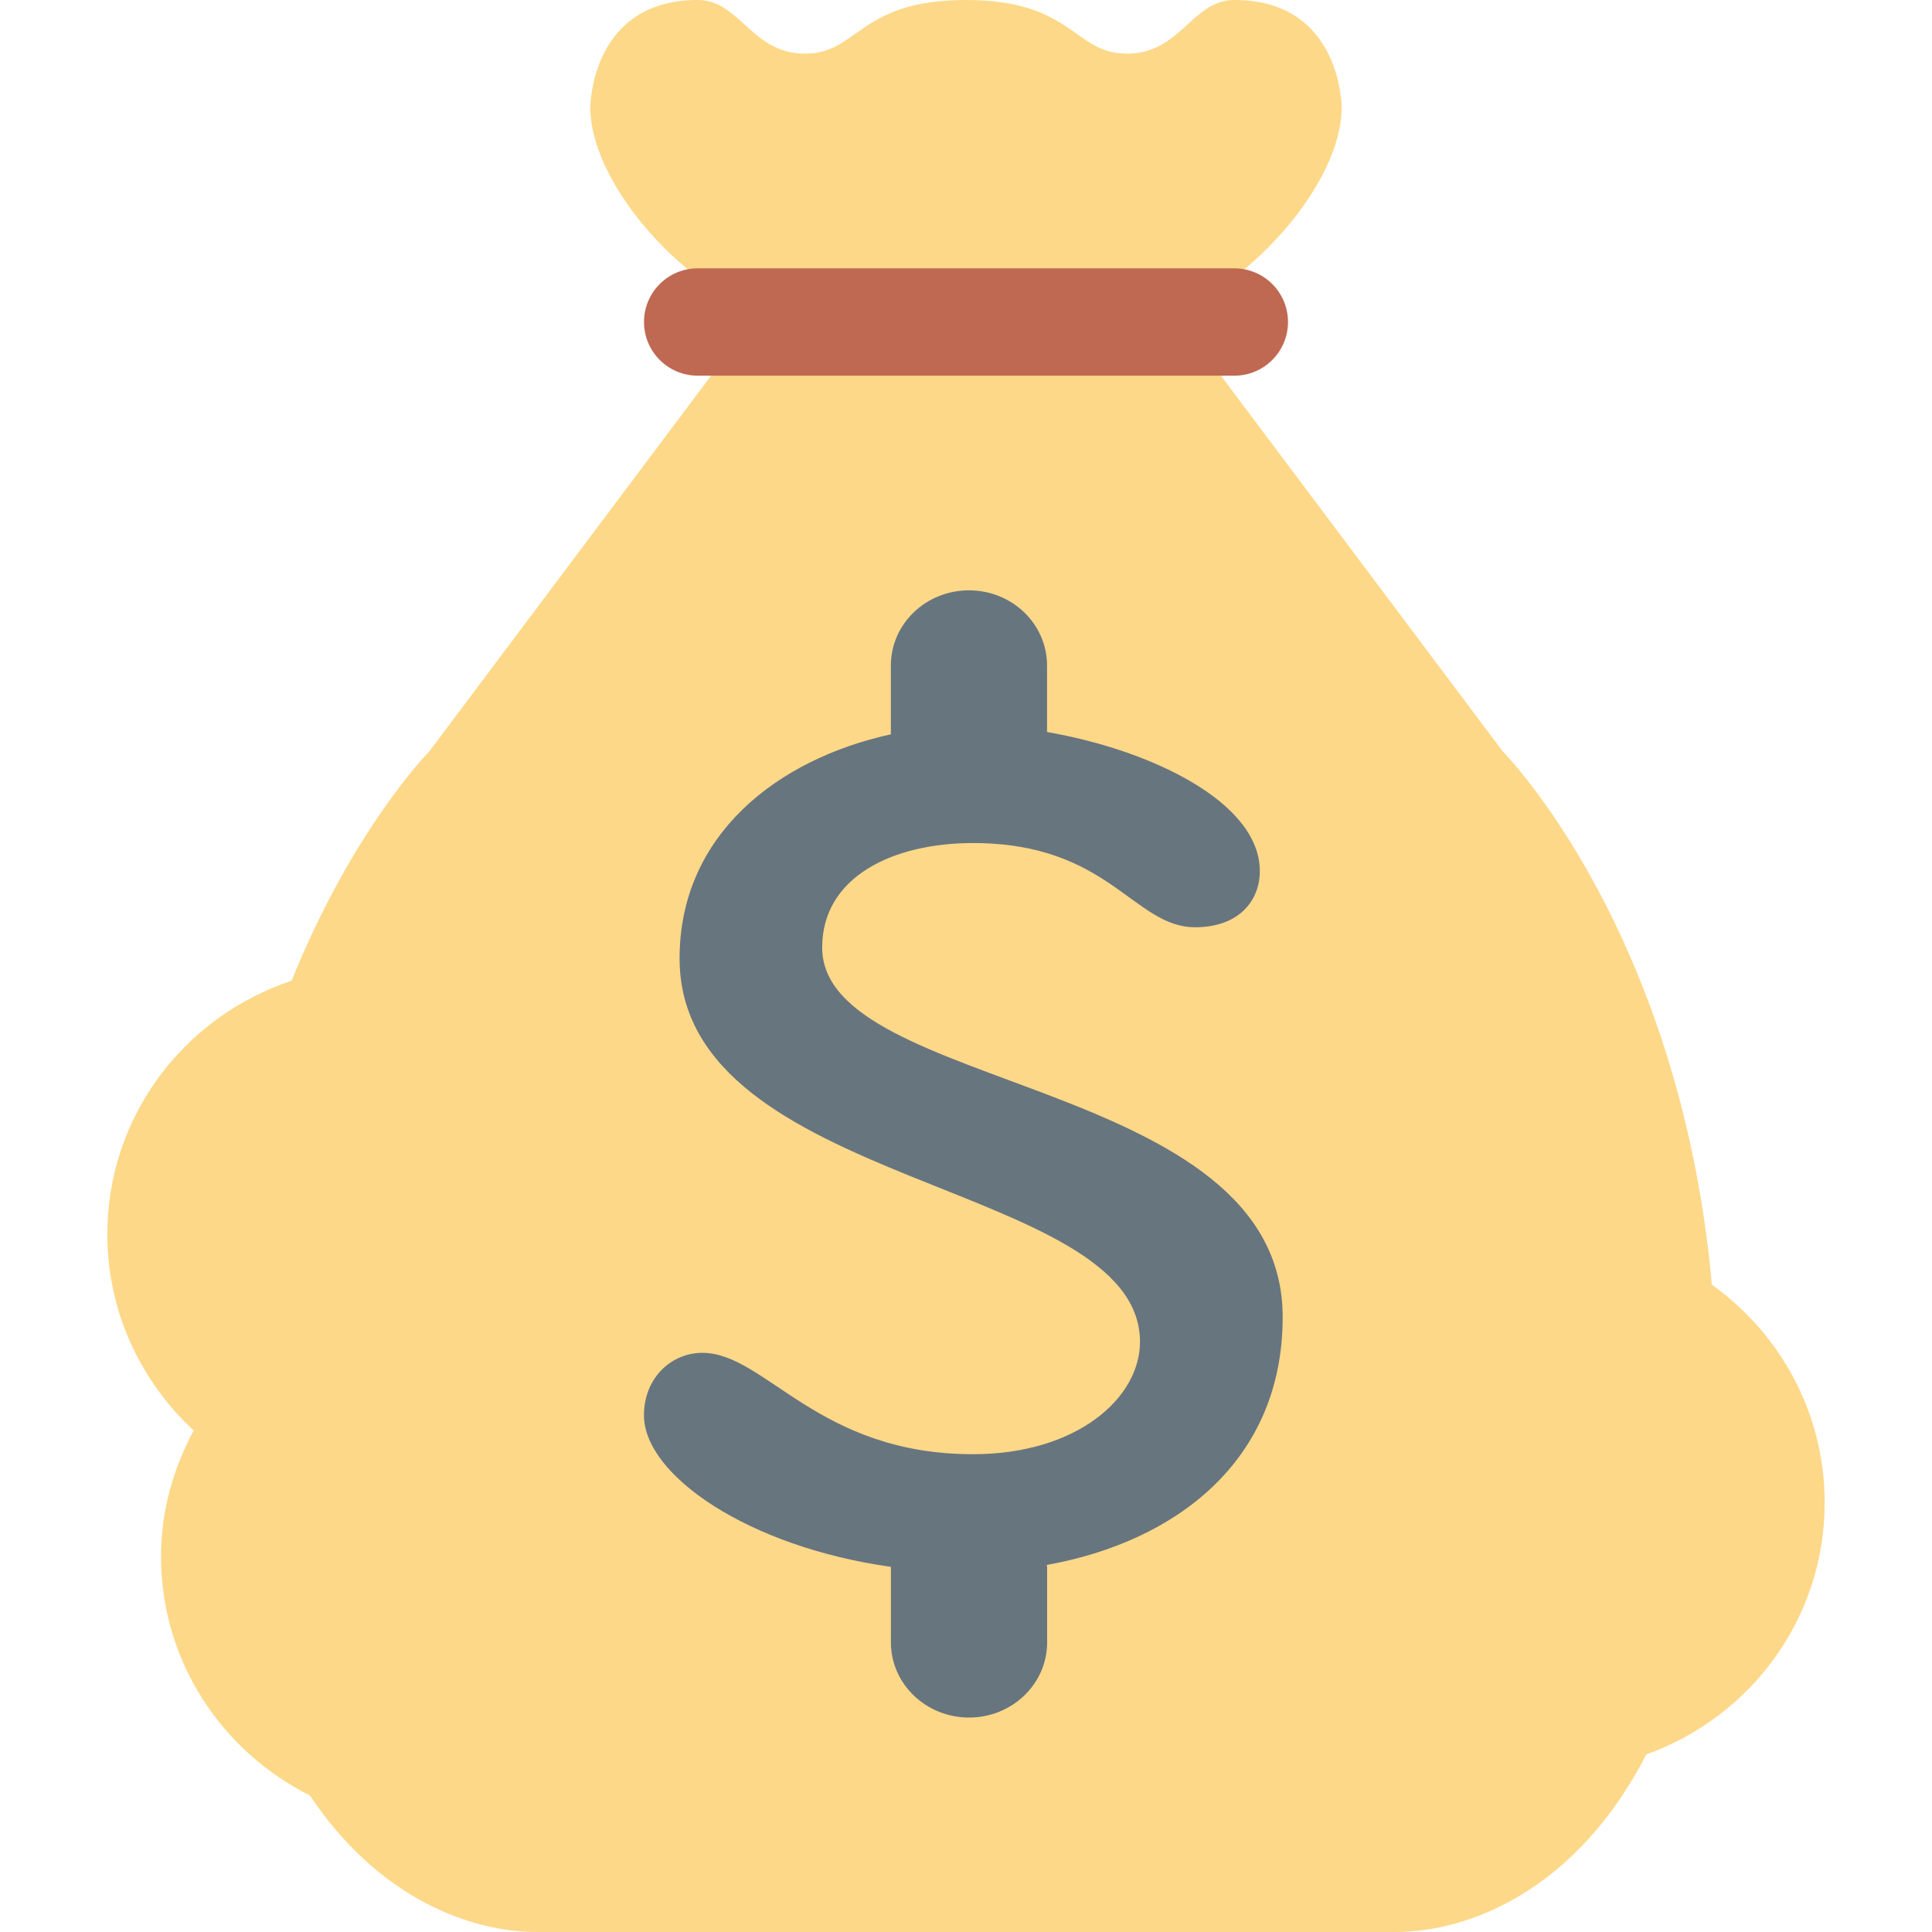
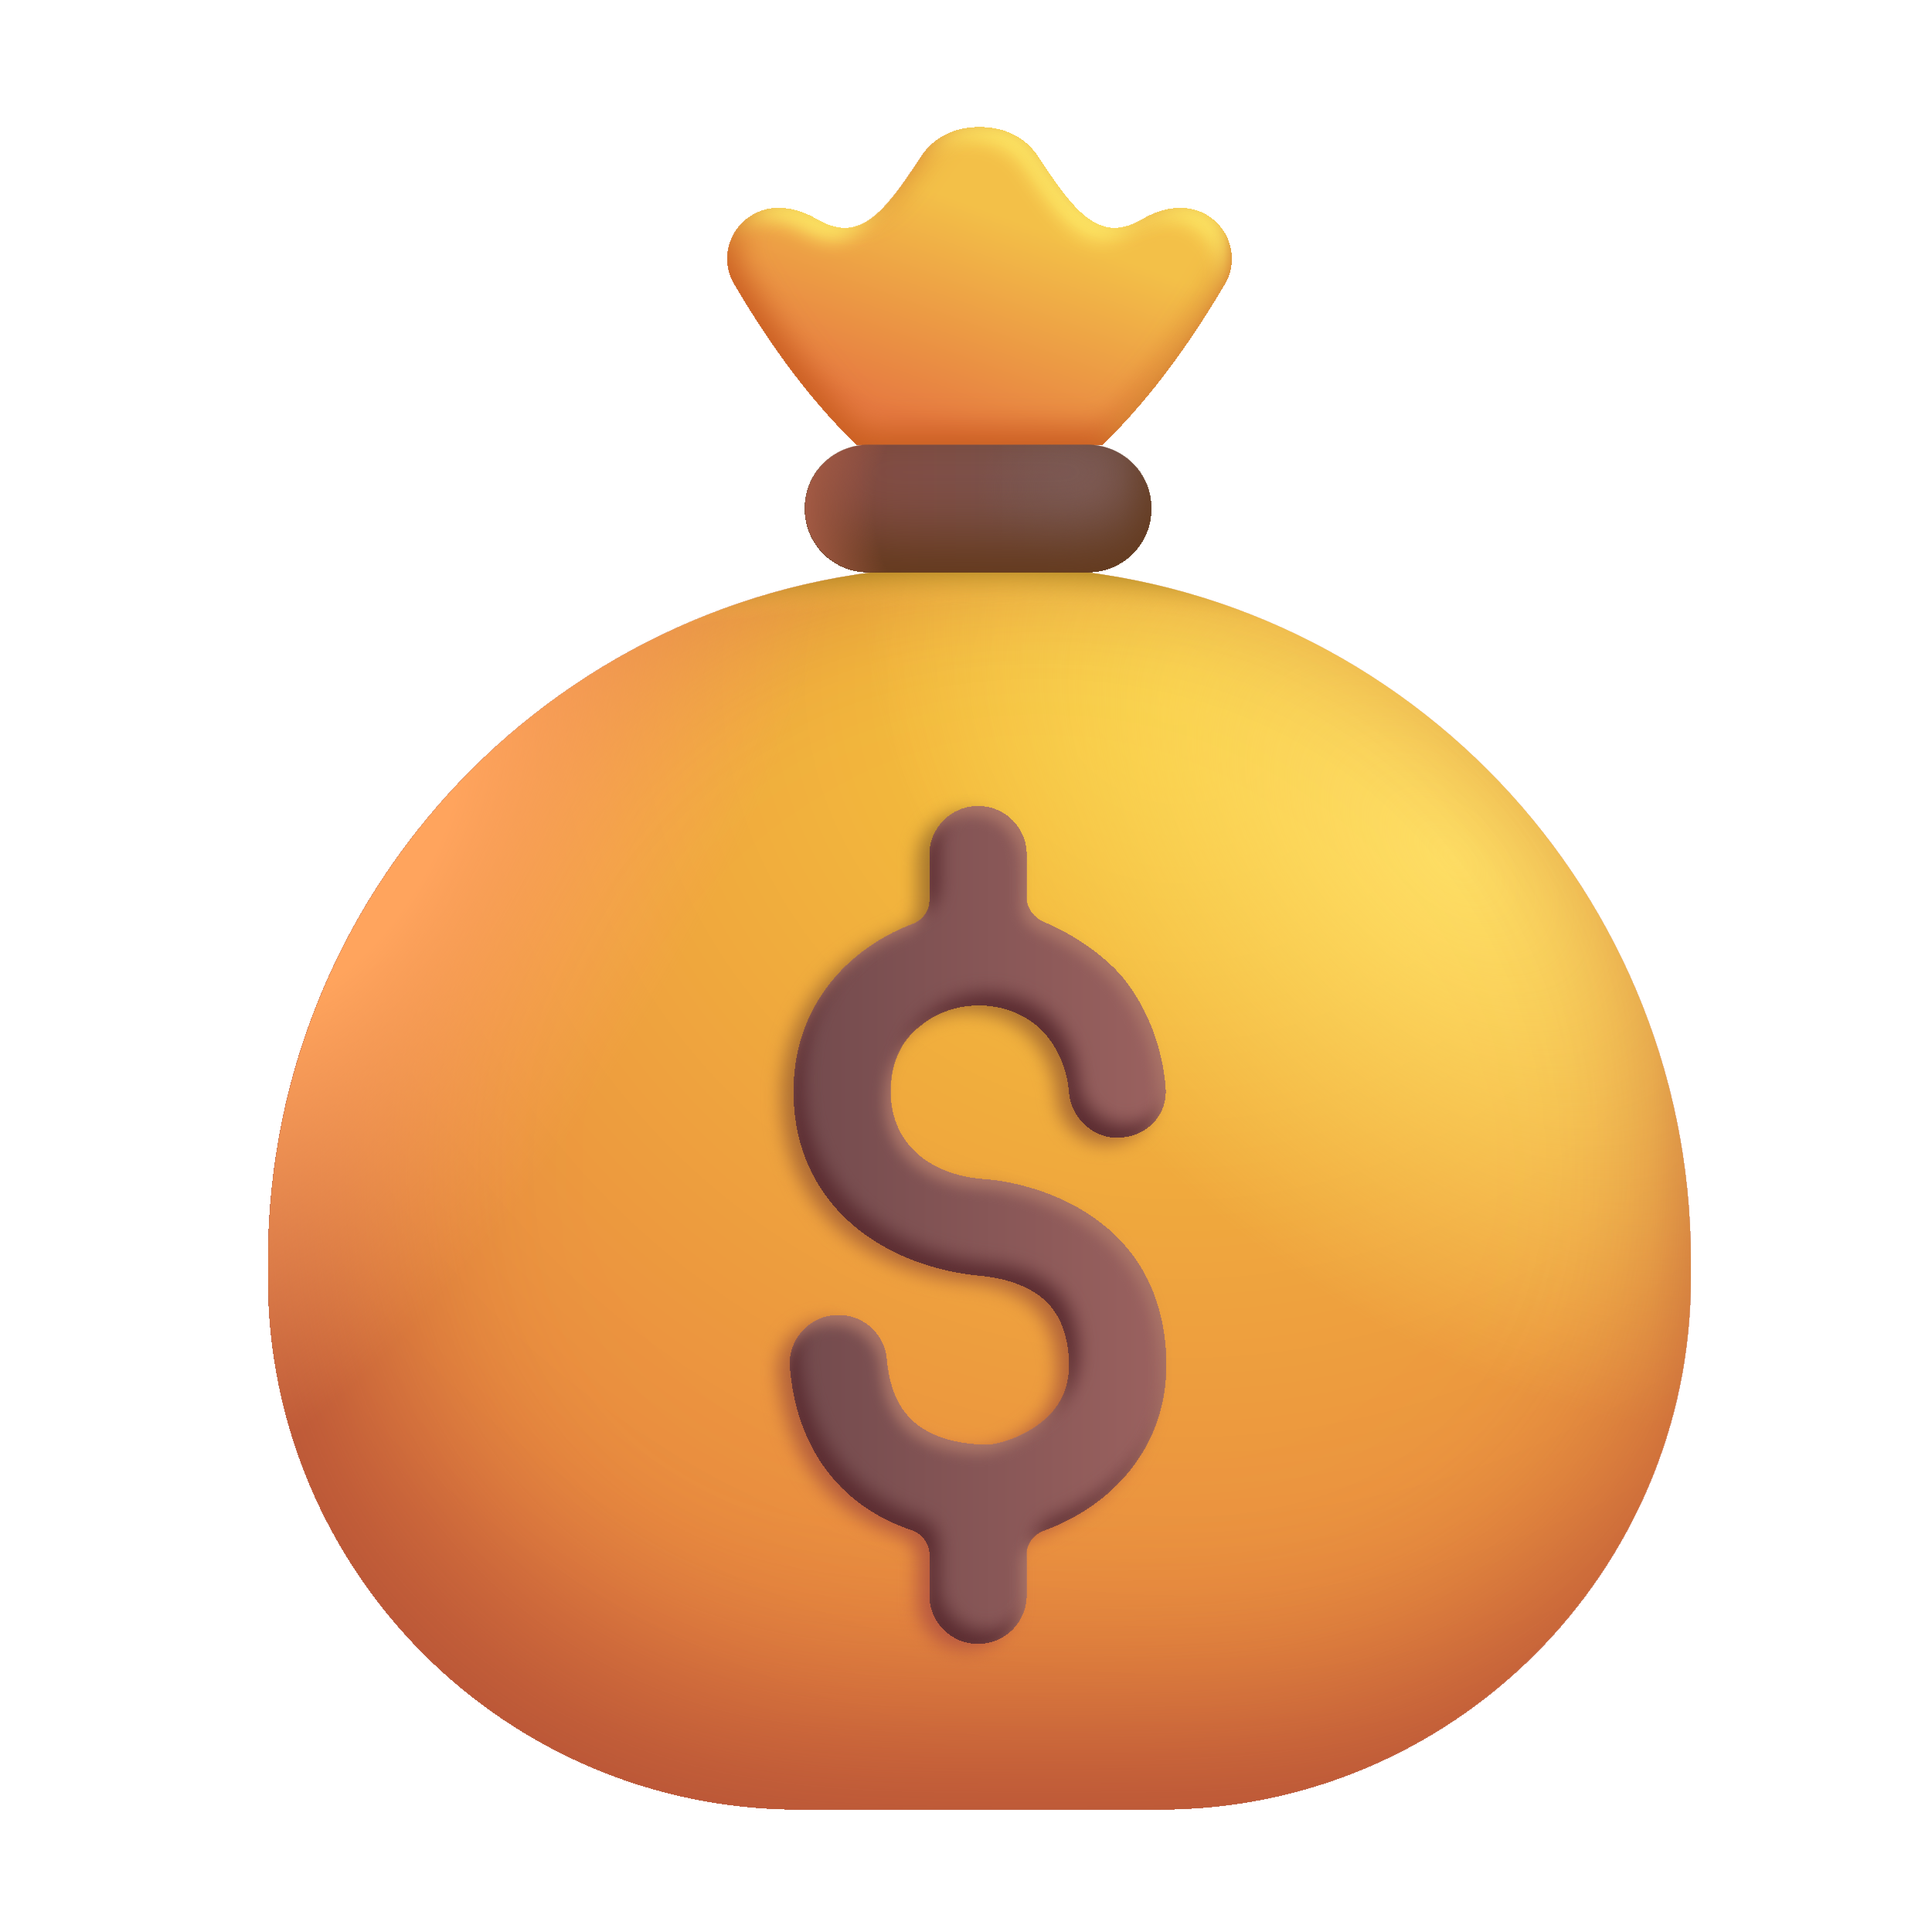
- <svg xmlns="http://www.w3.org/2000/svg" viewBox="0 0 36 36">
-   <path fill="#FDD888" d="M31.898 23.938C31.3 17.32 28 14 28 14l-6-8h-8l-6 8s-1.419 1.433-2.567 4.275C3.444 18.935 2 20.789 2 23c0 1.448.625 2.742 1.609 3.655C3.233 27.357 3 28.147 3 29c0 1.958 1.136 3.636 2.775 4.456C7.058 35.378 8.772 36 10 36h16c1.379 0 3.373-.779 4.678-3.31C32.609 31.999 34 30.17 34 28c0-1.678-.834-3.154-2.102-4.062zM18 6c.55 0 1.058-.158 1.5-.416.443.258.951.416 1.5.416 1.657 0 4-2.344 4-4 0 0 0-2-2-2-.788 0-1 1-2 1s-1-1-3-1-2 1-3 1-1.211-1-2-1c-2 0-2 2-2 2 0 1.656 2.344 4 4 4 .549 0 1.057-.158 1.5-.416.443.258.951.416 1.5.416z" />
-   <path fill="#BF6952" d="M24 6c0 .552-.447 1-1 1H13c-.552 0-1-.448-1-1s.448-1 1-1h10c.553 0 1 .448 1 1z" />
-   <path fill="#67757F" d="M23.901 24.542c0-4.477-8.581-4.185-8.581-6.886 0-1.308 1.301-1.947 2.811-1.947 2.538 0 2.99 1.569 4.139 1.569.813 0 1.205-.493 1.205-1.046 0-1.284-2.024-2.256-3.965-2.592V12.4c0-.773-.65-1.4-1.454-1.4-.805 0-1.456.627-1.456 1.4v1.283c-2.116.463-3.937 1.875-3.937 4.176 0 4.299 8.579 4.125 8.579 7.145 0 1.047-1.178 2.093-3.111 2.093-2.901 0-3.867-1.889-5.045-1.889-.574 0-1.087.464-1.087 1.164 0 1.113 1.938 2.451 4.603 2.824l-.001.01v1.398c0 .772.652 1.4 1.456 1.4.804 0 1.455-.628 1.455-1.4v-1.398c0-.017-.008-.03-.009-.045 2.398-.43 4.398-1.932 4.398-4.619z" />
+ <svg xmlns="http://www.w3.org/2000/svg" width="32" height="32" viewBox="0 0 32 32" fill="none">
+   <g filter="url(#filter0_i_18_21307)">
+     <path d="M4.442 20.883C4.442 14.531 9.591 9.383 15.942 9.383H16.505C22.856 9.383 28.005 14.531 28.005 20.883V21.169C28.005 26.029 24.065 29.969 19.205 29.969H13.242C8.382 29.969 4.442 26.029 4.442 21.169V20.883Z" fill="url(#paint0_radial_18_21307)" />
+     <path d="M4.442 20.883C4.442 14.531 9.591 9.383 15.942 9.383H16.505C22.856 9.383 28.005 14.531 28.005 20.883V21.169C28.005 26.029 24.065 29.969 19.205 29.969H13.242C8.382 29.969 4.442 26.029 4.442 21.169V20.883Z" fill="url(#paint1_radial_18_21307)" />
+   </g>
+   <path d="M4.442 20.883C4.442 14.531 9.591 9.383 15.942 9.383H16.505C22.856 9.383 28.005 14.531 28.005 20.883V21.169C28.005 26.029 24.065 29.969 19.205 29.969H13.242C8.382 29.969 4.442 26.029 4.442 21.169V20.883Z" fill="url(#paint2_radial_18_21307)" />
+   <path d="M4.442 20.883C4.442 14.531 9.591 9.383 15.942 9.383H16.505C22.856 9.383 28.005 14.531 28.005 20.883V21.169C28.005 26.029 24.065 29.969 19.205 29.969H13.242C8.382 29.969 4.442 26.029 4.442 21.169V20.883Z" fill="url(#paint3_radial_18_21307)" />
+   <g filter="url(#filter1_ii_18_21307)">
+     <path d="M12.161 4.695C12.632 5.496 13.316 6.524 14.196 7.367H18.251C19.131 6.524 19.815 5.496 20.286 4.695C20.528 4.282 20.36 3.755 19.933 3.538C19.613 3.374 19.237 3.452 18.926 3.633C18.224 4.042 17.819 3.56 17.2 2.613C16.889 2.137 16.414 2.112 16.223 2.109C16.033 2.112 15.558 2.137 15.247 2.613C14.628 3.56 14.223 4.042 13.521 3.633C13.21 3.452 12.834 3.374 12.513 3.538C12.086 3.755 11.918 4.282 12.161 4.695Z" fill="url(#paint4_linear_18_21307)" />
+   </g>
+   <g filter="url(#filter2_f_18_21307)">
+     <path d="M16.8 14.258C16.8 13.816 16.442 13.458 16 13.458C15.558 13.458 15.2 13.816 15.2 14.258V15.013C15.2 15.192 15.08 15.347 14.913 15.411C14.636 15.516 14.359 15.663 14.105 15.854C13.468 16.331 12.948 17.103 12.948 18.18C12.948 19.24 13.426 20.008 14.075 20.5C14.693 20.969 15.44 21.172 16.035 21.226C16.277 21.248 16.638 21.312 16.936 21.501C17.195 21.664 17.452 21.943 17.506 22.541C17.558 23.113 17.326 23.453 17.023 23.684C16.672 23.951 16.266 24.036 16.163 24.036C15.922 24.036 15.509 24.004 15.159 23.814C14.865 23.655 14.549 23.353 14.483 22.616C14.444 22.176 14.055 21.851 13.615 21.891C13.175 21.93 12.85 22.318 12.889 22.759C13.003 24.038 13.639 24.81 14.396 25.221C14.563 25.311 14.732 25.382 14.897 25.438C15.072 25.497 15.2 25.655 15.2 25.84V26.523C15.2 26.965 15.558 27.323 16 27.323C16.442 27.323 16.8 26.965 16.8 26.523V25.847C16.8 25.666 16.922 25.51 17.092 25.448C17.392 25.337 17.706 25.175 17.992 24.957C18.657 24.45 19.21 23.606 19.1 22.396C18.998 21.276 18.436 20.601 17.78 20.187C17.164 19.799 16.49 19.671 16.155 19.641C15.246 19.593 14.549 19.092 14.549 18.18C14.549 17.678 14.747 17.311 15.042 17.09C15.651 16.574 16.686 16.644 17.175 17.292C17.392 17.579 17.488 17.895 17.51 18.18C17.544 18.62 17.925 18.971 18.366 18.937C18.806 18.904 19.135 18.559 19.101 18.118C19.066 17.658 18.913 16.984 18.448 16.367C18.144 15.964 17.569 15.578 17.097 15.383C16.927 15.313 16.8 15.154 16.8 14.97V14.258Z" fill="url(#paint5_linear_18_21307)" />
+   </g>
+   <g filter="url(#filter3_ii_18_21307)">
+     <path d="M17 14.156C17 13.714 16.642 13.356 16.2 13.356C15.758 13.356 15.4 13.714 15.4 14.156V14.911C15.4 15.09 15.28 15.245 15.113 15.309C14.836 15.415 14.559 15.562 14.305 15.752C13.668 16.229 13.149 17.001 13.149 18.078C13.149 19.138 13.626 19.906 14.275 20.399C14.893 20.868 15.639 21.071 16.235 21.125C16.477 21.147 16.838 21.211 17.137 21.399C17.395 21.562 17.652 21.841 17.706 22.44C17.759 23.012 17.526 23.352 17.223 23.583C16.872 23.85 16.466 23.934 16.363 23.934C16.122 23.934 15.709 23.902 15.359 23.713C15.065 23.553 14.748 23.251 14.683 22.515C14.644 22.075 14.255 21.75 13.815 21.789C13.375 21.828 13.05 22.217 13.089 22.657C13.203 23.936 13.839 24.708 14.596 25.119C14.763 25.21 14.932 25.281 15.097 25.336C15.272 25.395 15.4 25.554 15.4 25.739V26.422C15.4 26.864 15.758 27.222 16.2 27.222C16.642 27.222 17 26.864 17 26.422V25.746C17 25.565 17.122 25.409 17.292 25.346C17.592 25.235 17.906 25.074 18.192 24.855C18.857 24.349 19.41 23.505 19.3 22.295C19.198 21.174 18.636 20.5 17.98 20.086C17.364 19.698 16.69 19.57 16.355 19.539C15.446 19.492 14.748 18.991 14.748 18.078C14.748 17.577 14.947 17.209 15.242 16.988C15.851 16.473 16.886 16.543 17.375 17.191C17.591 17.477 17.688 17.794 17.71 18.078C17.744 18.519 18.125 18.87 18.566 18.836C19.006 18.802 19.335 18.457 19.301 18.017C19.265 17.556 19.113 16.883 18.648 16.266C18.344 15.863 17.769 15.476 17.297 15.282C17.127 15.212 17 15.053 17 14.868V14.156Z" fill="url(#paint6_linear_18_21307)" />
+   </g>
+   <g filter="url(#filter4_i_18_21307)">
+     <rect x="13.333" y="7.367" width="5.734" height="2.109" rx="1.051" fill="url(#paint7_linear_18_21307)" />
+     <rect x="13.333" y="7.367" width="5.734" height="2.109" rx="1.051" fill="url(#paint8_radial_18_21307)" />
+   </g>
+   <rect x="13.333" y="7.367" width="5.734" height="2.109" rx="1.051" fill="url(#paint9_radial_18_21307)" />
+   <defs>
+     <filter id="filter0_i_18_21307" x="4.442" y="7.883" width="24.562" height="22.086" filterUnits="userSpaceOnUse" color-interpolation-filters="sRGB">
+       <feFlood flood-opacity="0" result="BackgroundImageFix" />
+       <feBlend mode="normal" in="SourceGraphic" in2="BackgroundImageFix" result="shape" />
+       <feColorMatrix in="SourceAlpha" type="matrix" values="0 0 0 0 0 0 0 0 0 0 0 0 0 0 0 0 0 0 127 0" result="hardAlpha" />
+       <feOffset dx="1" dy="-1.5" />
+       <feGaussianBlur stdDeviation="1.75" />
+       <feComposite in2="hardAlpha" operator="arithmetic" k2="-1" k3="1" />
+       <feColorMatrix type="matrix" values="0 0 0 0 0.714 0 0 0 0 0.322 0 0 0 0 0.212 0 0 0 1 0" />
+       <feBlend mode="normal" in2="shape" result="effect1_innerShadow_18_21307" />
+     </filter>
+     <filter id="filter1_ii_18_21307" x="11.849" y="1.859" width="8.648" height="5.708" filterUnits="userSpaceOnUse" color-interpolation-filters="sRGB">
+       <feFlood flood-opacity="0" result="BackgroundImageFix" />
+       <feBlend mode="normal" in="SourceGraphic" in2="BackgroundImageFix" result="shape" />
+       <feColorMatrix in="SourceAlpha" type="matrix" values="0 0 0 0 0 0 0 0 0 0 0 0 0 0 0 0 0 0 127 0" result="hardAlpha" />
+       <feOffset dx="-0.2" dy="0.2" />
+       <feGaussianBlur stdDeviation="0.15" />
+       <feComposite in2="hardAlpha" operator="arithmetic" k2="-1" k3="1" />
+       <feColorMatrix type="matrix" values="0 0 0 0 1 0 0 0 0 0.925 0 0 0 0 0.404 0 0 0 1 0" />
+       <feBlend mode="normal" in2="shape" result="effect1_innerShadow_18_21307" />
+       <feColorMatrix in="SourceAlpha" type="matrix" values="0 0 0 0 0 0 0 0 0 0 0 0 0 0 0 0 0 0 127 0" result="hardAlpha" />
+       <feOffset dx="0.1" dy="-0.25" />
+       <feGaussianBlur stdDeviation="0.25" />
+       <feComposite in2="hardAlpha" operator="arithmetic" k2="-1" k3="1" />
+       <feColorMatrix type="matrix" values="0 0 0 0 0.788 0 0 0 0 0.365 0 0 0 0 0.125 0 0 0 1 0" />
+       <feBlend mode="normal" in2="effect1_innerShadow_18_21307" result="effect2_innerShadow_18_21307" />
+     </filter>
+     <filter id="filter2_f_18_21307" x="12.586" y="13.158" width="6.828" height="14.466" filterUnits="userSpaceOnUse" color-interpolation-filters="sRGB">
+       <feFlood flood-opacity="0" result="BackgroundImageFix" />
+       <feBlend mode="normal" in="SourceGraphic" in2="BackgroundImageFix" result="shape" />
+       <feGaussianBlur stdDeviation="0.15" result="effect1_foregroundBlur_18_21307" />
+     </filter>
+     <filter id="filter3_ii_18_21307" x="12.986" y="13.156" width="6.478" height="14.216" filterUnits="userSpaceOnUse" color-interpolation-filters="sRGB">
+       <feFlood flood-opacity="0" result="BackgroundImageFix" />
+       <feBlend mode="normal" in="SourceGraphic" in2="BackgroundImageFix" result="shape" />
+       <feColorMatrix in="SourceAlpha" type="matrix" values="0 0 0 0 0 0 0 0 0 0 0 0 0 0 0 0 0 0 127 0" result="hardAlpha" />
+       <feOffset dx="0.15" dy="-0.2" />
+       <feGaussianBlur stdDeviation="0.15" />
+       <feComposite in2="hardAlpha" operator="arithmetic" k2="-1" k3="1" />
+       <feColorMatrix type="matrix" values="0 0 0 0 0.353 0 0 0 0 0.169 0 0 0 0 0.188 0 0 0 1 0" />
+       <feBlend mode="normal" in2="shape" result="effect1_innerShadow_18_21307" />
+       <feColorMatrix in="SourceAlpha" type="matrix" values="0 0 0 0 0 0 0 0 0 0 0 0 0 0 0 0 0 0 127 0" result="hardAlpha" />
+       <feOffset dx="-0.1" dy="0.15" />
+       <feGaussianBlur stdDeviation="0.11" />
+       <feComposite in2="hardAlpha" operator="arithmetic" k2="-1" k3="1" />
+       <feColorMatrix type="matrix" values="0 0 0 0 0.671 0 0 0 0 0.459 0 0 0 0 0.404 0 0 0 1 0" />
+       <feBlend mode="normal" in2="effect1_innerShadow_18_21307" result="effect2_innerShadow_18_21307" />
+     </filter>
+     <filter id="filter4_i_18_21307" x="13.333" y="6.767" width="5.734" height="2.709" filterUnits="userSpaceOnUse" color-interpolation-filters="sRGB">
+       <feFlood flood-opacity="0" result="BackgroundImageFix" />
+       <feBlend mode="normal" in="SourceGraphic" in2="BackgroundImageFix" result="shape" />
+       <feColorMatrix in="SourceAlpha" type="matrix" values="0 0 0 0 0 0 0 0 0 0 0 0 0 0 0 0 0 0 127 0" result="hardAlpha" />
+       <feOffset dy="-0.6" />
+       <feGaussianBlur stdDeviation="0.5" />
+       <feComposite in2="hardAlpha" operator="arithmetic" k2="-1" k3="1" />
+       <feColorMatrix type="matrix" values="0 0 0 0 0.388 0 0 0 0 0.224 0 0 0 0 0.11 0 0 0 1 0" />
+       <feBlend mode="normal" in2="shape" result="effect1_innerShadow_18_21307" />
+     </filter>
+     <radialGradient id="paint0_radial_18_21307" cx="0" cy="0" r="1" gradientUnits="userSpaceOnUse" gradientTransform="translate(19.4421 11.3125) rotate(100.07) scale(18.4086 19.2809)">
+       <stop stop-color="#F6C93B" />
+       <stop offset="1" stop-color="#E88340" />
+     </radialGradient>
+     <radialGradient id="paint1_radial_18_21307" cx="0" cy="0" r="1" gradientUnits="userSpaceOnUse" gradientTransform="translate(24.0671 14.1875) rotate(133.199) scale(7.03035 11.7786)">
+       <stop stop-color="#FFE065" />
+       <stop offset="1" stop-color="#FFE065" stop-opacity="0" />
+     </radialGradient>
+     <radialGradient id="paint2_radial_18_21307" cx="0" cy="0" r="1" gradientUnits="userSpaceOnUse" gradientTransform="translate(6.06714 14.1875) rotate(31.6513) scale(5.35972 13.2833)">
+       <stop offset="0.187" stop-color="#FFA45D" />
+       <stop offset="1" stop-color="#FFA45D" stop-opacity="0" />
+     </radialGradient>
+     <radialGradient id="paint3_radial_18_21307" cx="0" cy="0" r="1" gradientUnits="userSpaceOnUse" gradientTransform="translate(16.2234 25.25) rotate(-90) scale(16.3125 24.5772)">
+       <stop offset="0.928" stop-color="#F3BD46" stop-opacity="0" />
+       <stop offset="0.98" stop-color="#917011" />
+     </radialGradient>
+     <linearGradient id="paint4_linear_18_21307" x1="17.477" y1="3.891" x2="16.223" y2="7.367" gradientUnits="userSpaceOnUse">
+       <stop stop-color="#F3C048" />
+       <stop offset="1" stop-color="#E67A41" />
+     </linearGradient>
+     <linearGradient id="paint5_linear_18_21307" x1="16" y1="13.789" x2="16" y2="26.602" gradientUnits="userSpaceOnUse">
+       <stop stop-color="#A6782C" />
+       <stop offset="1" stop-color="#B95940" />
+     </linearGradient>
+     <linearGradient id="paint6_linear_18_21307" x1="19.661" y1="21.875" x2="13.086" y2="21.875" gradientUnits="userSpaceOnUse">
+       <stop stop-color="#9D6360" />
+       <stop offset="1" stop-color="#724A4D" />
+     </linearGradient>
+     <linearGradient id="paint7_linear_18_21307" x1="14.13" y1="8.422" x2="19.067" y2="8.422" gradientUnits="userSpaceOnUse">
+       <stop stop-color="#834B41" />
+       <stop offset="1" stop-color="#735854" />
+     </linearGradient>
+     <radialGradient id="paint8_radial_18_21307" cx="0" cy="0" r="1" gradientUnits="userSpaceOnUse" gradientTransform="translate(18.0671 8.09375) rotate(-180) scale(1.86719 1.40625)">
+       <stop stop-color="#7D5A54" />
+       <stop offset="1" stop-color="#7D5A54" stop-opacity="0" />
+     </radialGradient>
+     <radialGradient id="paint9_radial_18_21307" cx="0" cy="0" r="1" gradientUnits="userSpaceOnUse" gradientTransform="translate(18.3171 8.42187) rotate(180) scale(5.53125 4.43103)">
+       <stop offset="0.695" stop-color="#B3624D" stop-opacity="0" />
+       <stop offset="0.96" stop-color="#B3624D" />
+     </radialGradient>
+   </defs>
</svg>
